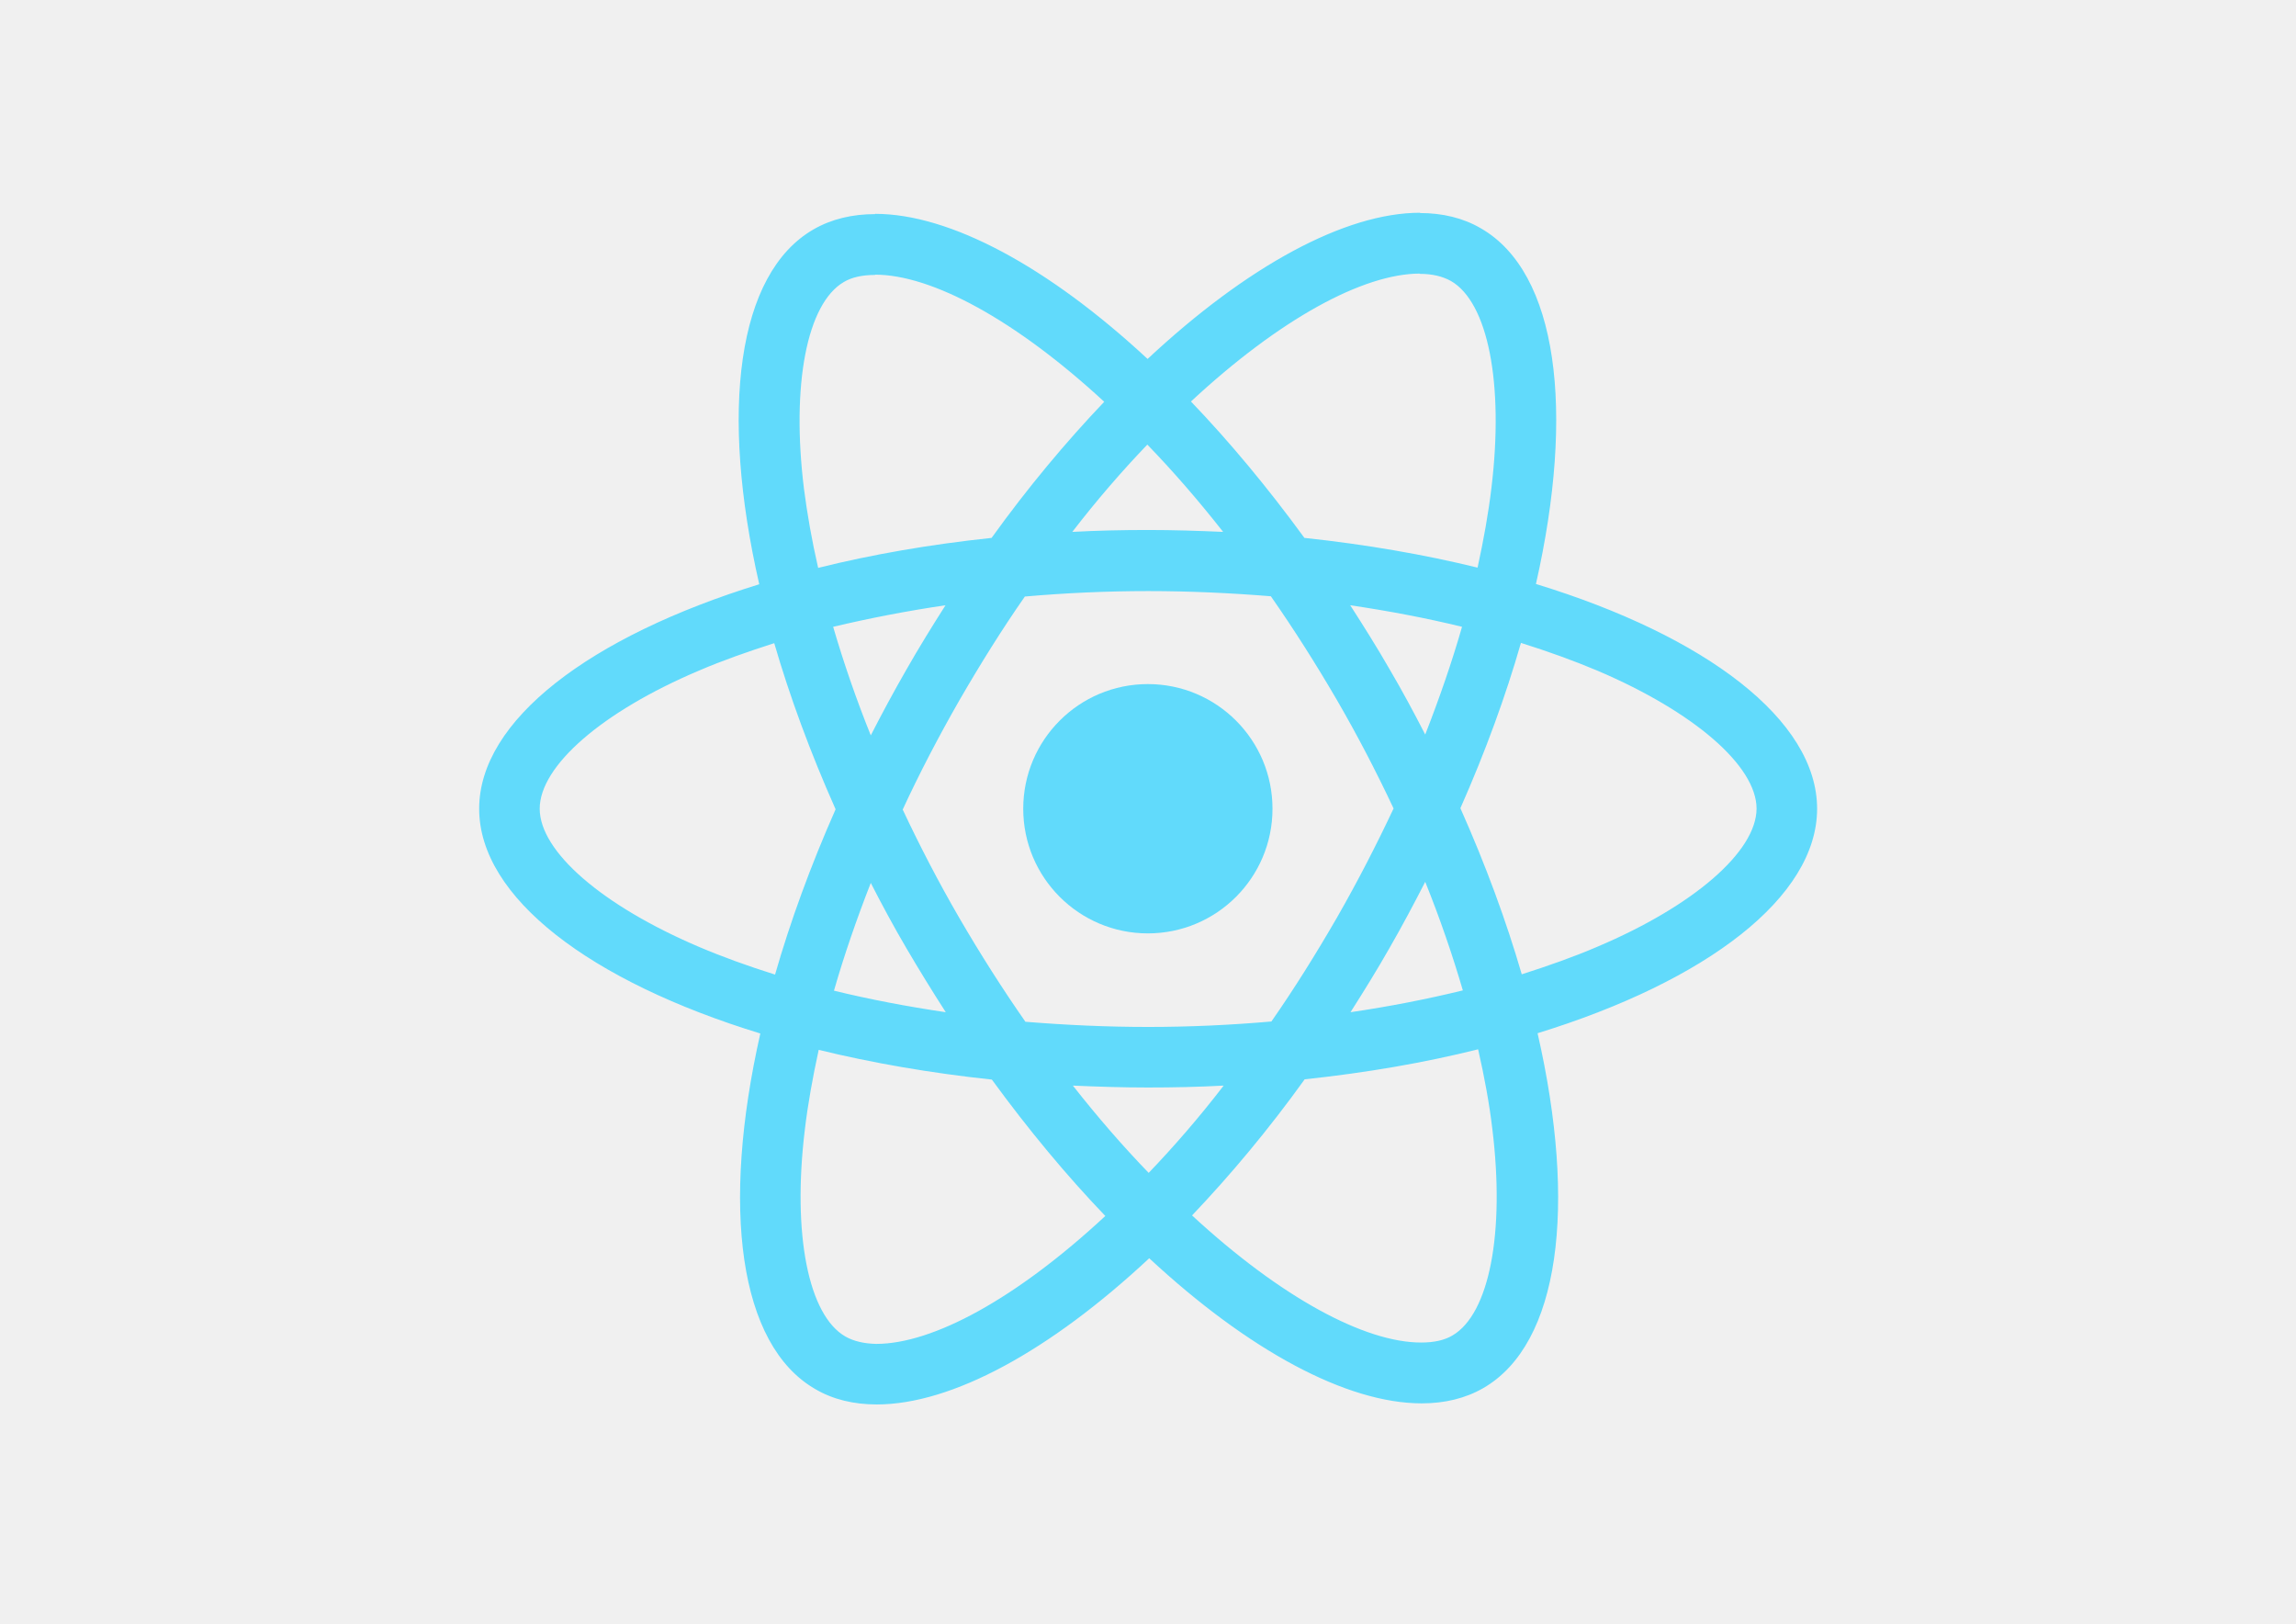
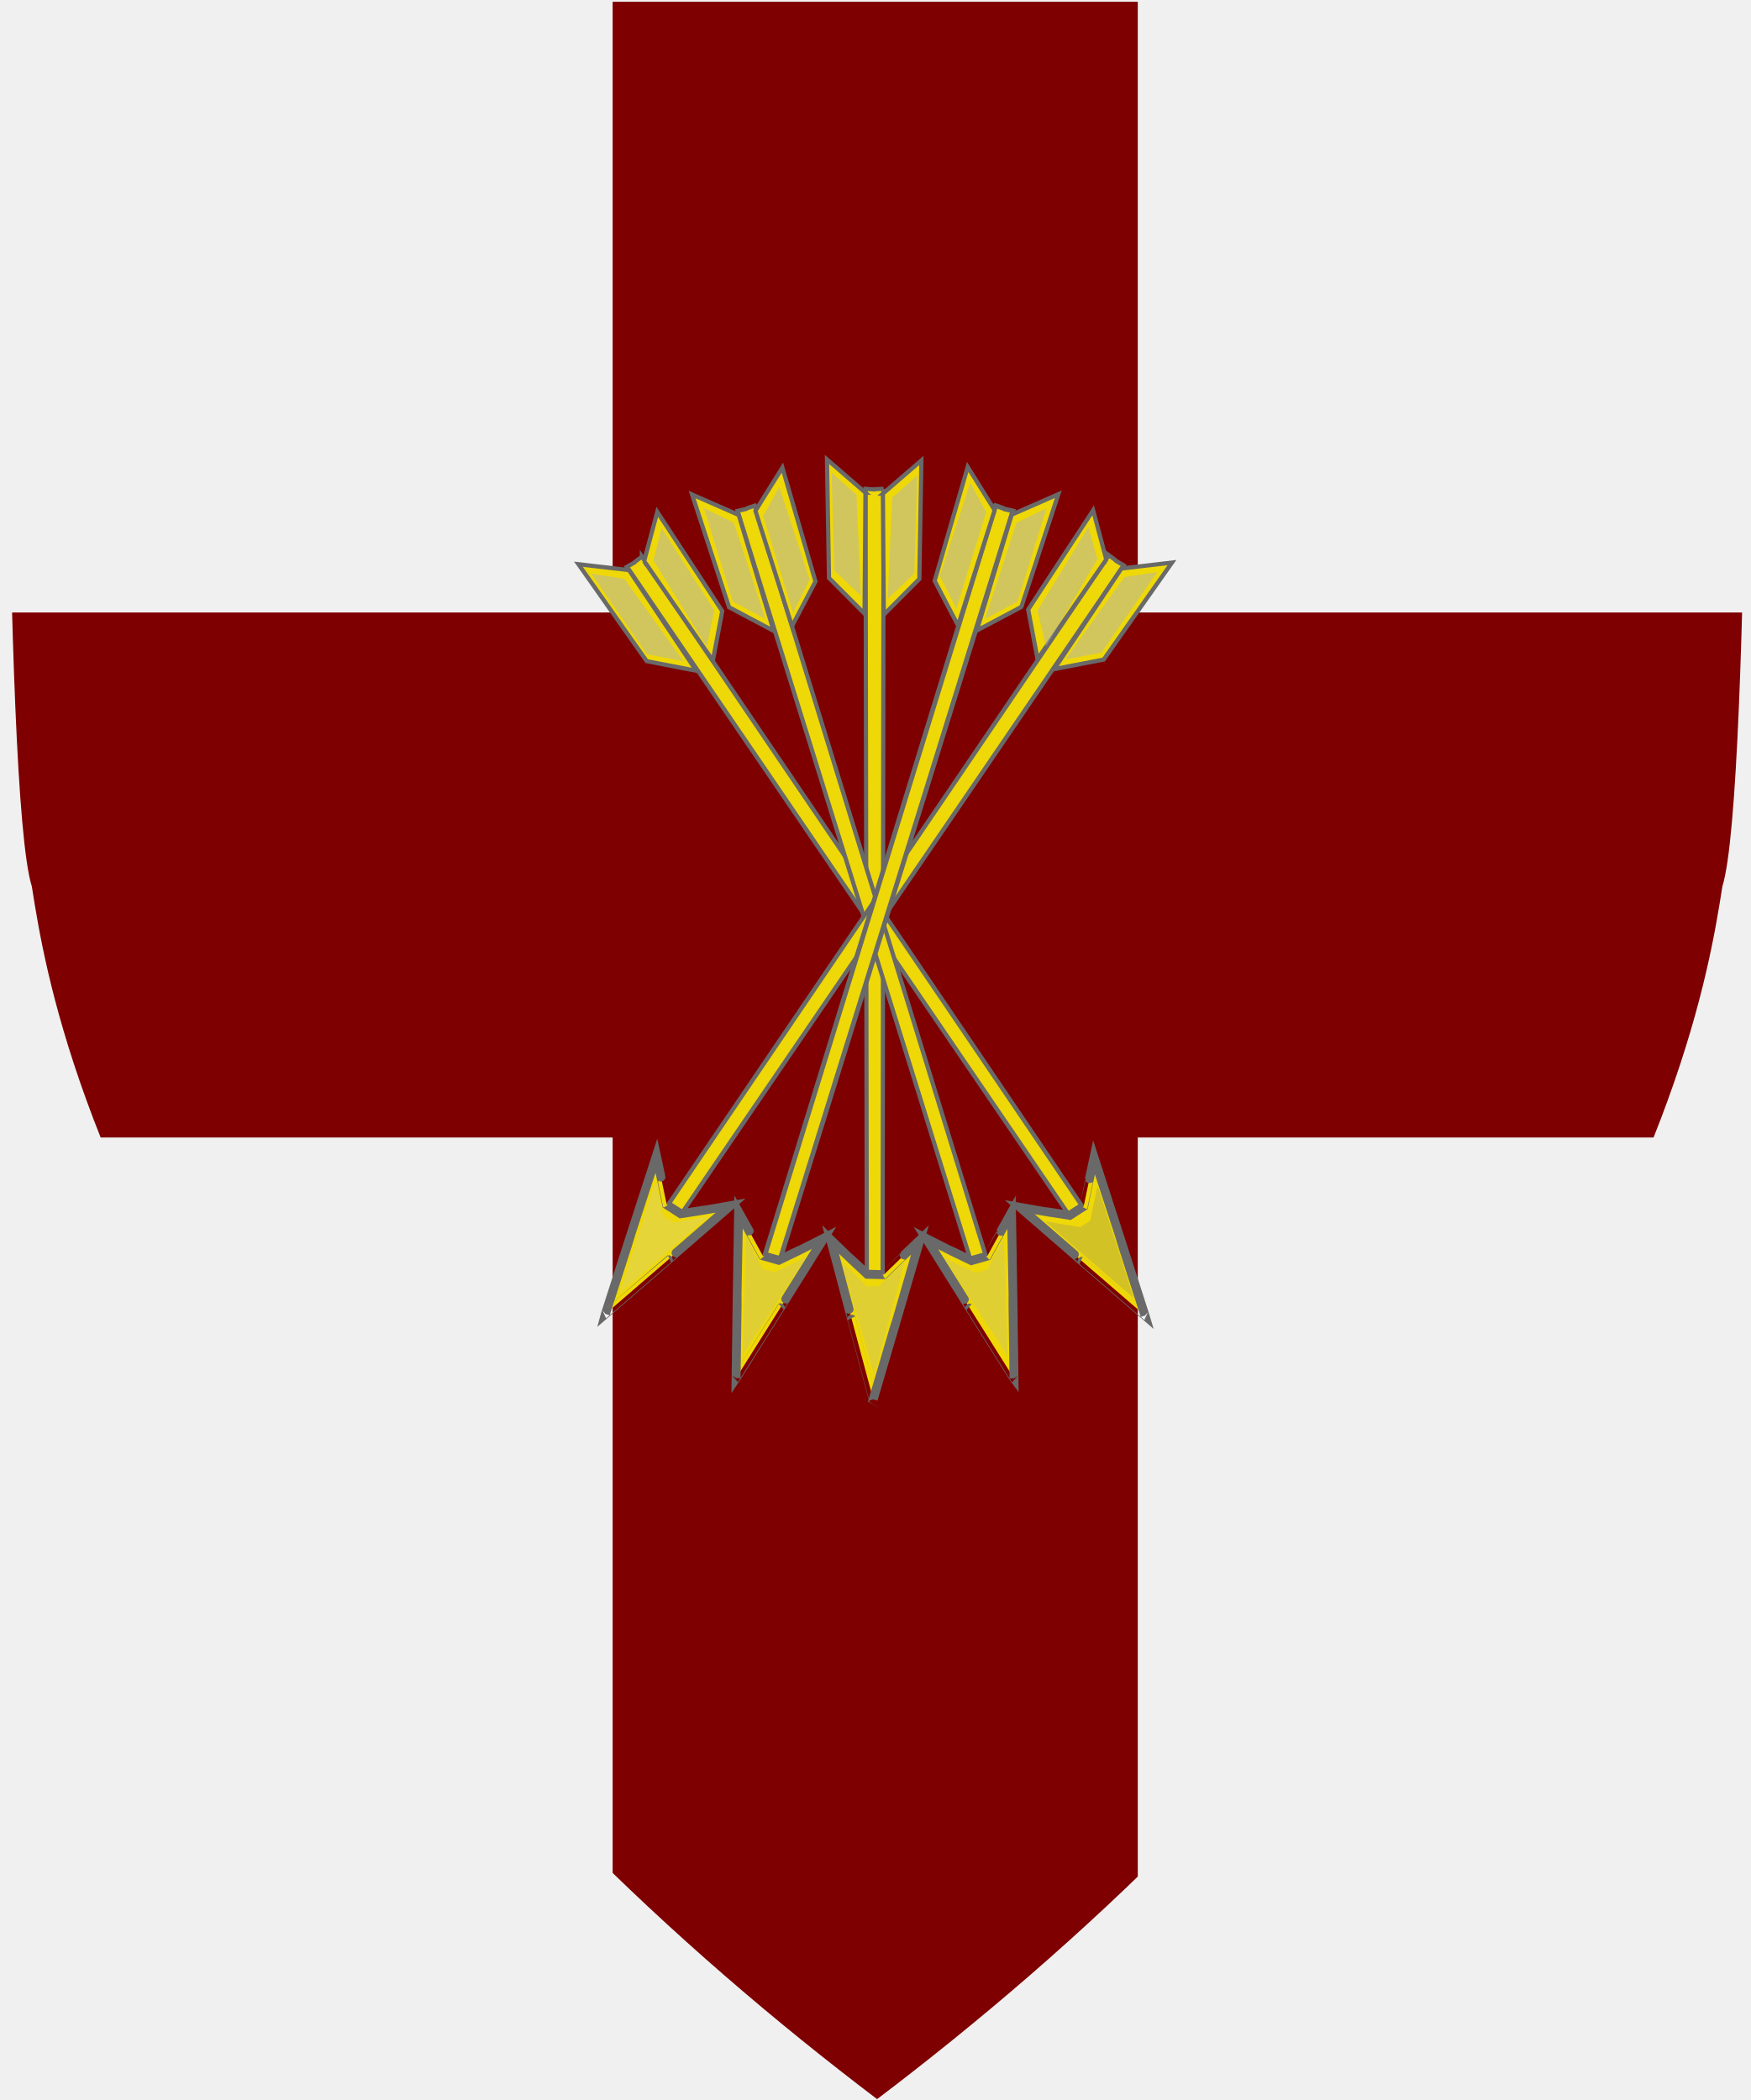
- <svg xmlns="http://www.w3.org/2000/svg" viewBox="0 0 841.9 595.3">
-   <g fill="#61DAFB">
-     <path d="M666.3 296.5c0-32.5-40.7-63.3-103.1-82.4 14.4-63.6 8-114.2-20.2-130.4-6.5-3.8-14.1-5.6-22.4-5.6v22.3c4.6 0 8.3.9 11.4 2.6 13.6 7.8 19.5 37.5 14.9 75.7-1.1 9.4-2.9 19.3-5.1 29.4-19.6-4.8-41-8.5-63.5-10.9-13.5-18.5-27.5-35.3-41.6-50 32.6-30.3 63.2-46.9 84-46.9V78c-27.5 0-63.5 19.6-99.9 53.6-36.4-33.8-72.4-53.2-99.9-53.2v22.3c20.7 0 51.4 16.5 84 46.6-14 14.7-28 31.4-41.3 49.9-22.6 2.4-44 6.1-63.6 11-2.3-10-4-19.7-5.2-29-4.7-38.2 1.1-67.9 14.6-75.8 3-1.8 6.9-2.6 11.5-2.6V78.5c-8.4 0-16 1.8-22.6 5.6-28.1 16.2-34.4 66.7-19.9 130.1-62.2 19.2-102.7 49.9-102.7 82.3 0 32.5 40.7 63.3 103.1 82.4-14.4 63.6-8 114.2 20.2 130.4 6.5 3.8 14.1 5.6 22.5 5.6 27.5 0 63.5-19.6 99.9-53.6 36.4 33.8 72.4 53.2 99.9 53.2 8.4 0 16-1.8 22.6-5.6 28.1-16.2 34.4-66.7 19.9-130.1 62-19.1 102.5-49.9 102.5-82.3zm-130.2-66.7c-3.7 12.9-8.3 26.2-13.5 39.5-4.1-8-8.4-16-13.1-24-4.6-8-9.5-15.8-14.4-23.4 14.2 2.1 27.9 4.7 41 7.9zm-45.8 106.5c-7.8 13.5-15.8 26.3-24.1 38.2-14.9 1.3-30 2-45.2 2-15.1 0-30.2-.7-45-1.9-8.3-11.9-16.4-24.6-24.2-38-7.6-13.1-14.5-26.4-20.8-39.8 6.2-13.4 13.2-26.8 20.7-39.9 7.8-13.5 15.8-26.3 24.1-38.2 14.9-1.3 30-2 45.2-2 15.1 0 30.2.7 45 1.9 8.3 11.9 16.4 24.6 24.2 38 7.6 13.1 14.5 26.4 20.8 39.8-6.3 13.4-13.2 26.8-20.7 39.9zm32.3-13c5.4 13.4 10 26.8 13.8 39.8-13.1 3.2-26.9 5.9-41.2 8 4.9-7.7 9.8-15.6 14.4-23.7 4.6-8 8.9-16.1 13-24.1zM421.2 430c-9.3-9.6-18.6-20.3-27.8-32 9 .4 18.2.7 27.5.7 9.4 0 18.7-.2 27.8-.7-9 11.7-18.3 22.4-27.5 32zm-74.4-58.9c-14.2-2.1-27.9-4.7-41-7.9 3.7-12.9 8.3-26.2 13.5-39.5 4.1 8 8.4 16 13.1 24 4.7 8 9.5 15.8 14.4 23.4zM420.7 163c9.3 9.6 18.6 20.3 27.8 32-9-.4-18.2-.7-27.5-.7-9.4 0-18.7.2-27.8.7 9-11.7 18.3-22.4 27.5-32zm-74 58.9c-4.9 7.7-9.8 15.6-14.4 23.7-4.6 8-8.9 16-13 24-5.4-13.4-10-26.8-13.8-39.8 13.1-3.1 26.9-5.8 41.2-7.9zm-90.5 125.2c-35.4-15.1-58.3-34.9-58.3-50.6 0-15.7 22.9-35.6 58.3-50.6 8.6-3.7 18-7 27.7-10.1 5.7 19.6 13.2 40 22.5 60.9-9.2 20.8-16.6 41.1-22.2 60.6-9.9-3.1-19.3-6.5-28-10.2zM310 490c-13.6-7.8-19.5-37.5-14.9-75.7 1.1-9.4 2.9-19.3 5.1-29.4 19.6 4.8 41 8.5 63.5 10.9 13.5 18.5 27.5 35.3 41.6 50-32.6 30.3-63.2 46.9-84 46.9-4.5-.1-8.3-1-11.3-2.7zm237.2-76.2c4.7 38.2-1.1 67.9-14.6 75.8-3 1.8-6.9 2.6-11.5 2.6-20.7 0-51.4-16.5-84-46.6 14-14.7 28-31.4 41.3-49.9 22.6-2.4 44-6.1 63.6-11 2.3 10.1 4.1 19.8 5.2 29.1zm38.5-66.7c-8.6 3.7-18 7-27.7 10.1-5.7-19.6-13.2-40-22.5-60.9 9.2-20.8 16.6-41.1 22.2-60.6 9.9 3.1 19.3 6.5 28.1 10.2 35.4 15.1 58.3 34.9 58.3 50.6-.1 15.7-23 35.6-58.4 50.6zM320.8 78.4z" />
-     <circle cx="420.9" cy="296.5" r="45.7" />
-     <path d="M520.5 78.1z" />
+ <svg xmlns="http://www.w3.org/2000/svg" version="1.1" baseProfile="full" preserveAspectRatio="xMidYMid meet" height="1200" width="1000" viewBox="0,0,1000,1200 ">
+   <defs />
+   <g>
+     <g mask="url(#mask3)">
+       <g>
+         <g fill="#F0F0F0">
+           <rect x="0" y="0" width="1000" height="1200" />
+         </g>
+         <g>
+           <g fill="#7E0001">
+             <path fill-rule="evenodd" d="M350,-20h300 v1248   h-300   v-1248  z" />
+           </g>
+         </g>
+         <g>
+           <g fill="#7E0001">
+             <path fill-rule="evenodd" d="M-100,350h1200 v300   h-1200   v-300  z" />
+           </g>
+         </g>
+         <g fill="#EFD807">
+           <g transform=" translate(328.0732,260) scale(1.843052, 1.843052) ">
+             <g>
+               <g>
+                 <g>
+                   <path fill-rule="evenodd" stroke="#696969" stroke-width="1.3" d="M20.96,31.49 157.9,233.6   l-4.048,2.752 -137.5,-201.7   c5.032,-2.956 -0.316,0.41 4.608,-3.128   z " />
+                   <path fill-rule="evenodd" stroke="#696969" stroke-width="1.3" d="m95.86,10.49 -0.279,244.1 -4.895,0.002 -0.395,-244.1   c5.824,0.382 -0.492,0.162 5.569,0   z " />
+                   <path fill-rule="evenodd" stroke="#696969" stroke-width="1.3" d="m55.96,15.69 71.81,233.3 -4.676,1.448 -72.48,-233.1   c5.677,-1.355 -0.422,0.3 5.321,-1.644   z " />
+                   <path fill-rule="evenodd" stroke="#696969" stroke-width="1.3" d="M165.7,31.09 28.66,233.1 32.76,235.9 170.3,34.19   c-5.032,-2.956 0.316,0.41 -4.608,-3.128   z " />
+                   <path d="m130.6,15.69 -71.81,233.3 4.677,1.448 72.48,-233.1   c-5.677,-1.355 0.422,0.3 -5.321,-1.644   z " fill-rule="evenodd" stroke="#696969" stroke-width="1.461" />
+                   <g>
+                     <path d="m16.96,35.69 -15.67,-1.833 21.17,30.06 15.34,2.97 -20.85,-31.2   z " fill-rule="evenodd" stroke="#696969" stroke-width="1.3" />
+                     <path d="m21.66,32.89 4.071,-15.24 20.13,30.76 -2.897,15.35 -21.31,-30.88   z " fill-rule="evenodd" stroke="#696969" stroke-width="1.3" />
+                     <path d="m90.26,11.69 -11.93,-10.32 0.629,36.76 11.02,11.08 0.275,-37.52   z " fill-rule="evenodd" stroke="#696969" stroke-width="1.3" />
+                     <path d="m95.66,11.99 11.93,-10.32 -0.629,36.76 -11.02,11.08 -0.275,-37.52   z " fill-rule="evenodd" stroke="#696969" stroke-width="1.3" />
+                     <path d="m50.96,18.59 -14.44,-6.334 11.46,34.94 13.81,7.329 -10.82,-35.93   z " fill-rule="evenodd" stroke="#696969" stroke-width="1.3" />
+                     <path d="m56.16,17.29 8.349,-13.38 10.25,35.31 -7.262,13.84 -11.34,-35.76   z " fill-rule="evenodd" stroke="#696969" stroke-width="1.3" />
+                     <path d="m169.6,35.19 15.67,-1.833 -21.17,30.06 -15.34,2.97 20.85,-31.2   z " fill-rule="evenodd" stroke="#696969" stroke-width="1.3" />
+                     <path d="m164.9,32.39 -4.071,-15.24 -20.13,30.76 2.897,15.35 21.31,-30.88   z " fill-rule="evenodd" stroke="#696969" stroke-width="1.3" />
+                     <path d="M170.3,37.89 180.7,36.29 163.4,61.29 152.2,63.39 170.5,37.89   z " opacity="0.5" fill="#b3b3b3" fill-rule="evenodd" stroke="none" />
+                     <path d="m15.76,38.39 -10.45,-1.573 17.25,24.97 11.23,2.119 -18.23,-25.51   z " opacity="0.5" fill="#b3b3b3" fill-rule="evenodd" stroke="none" />
+                     <path d="m49.66,21.09 -9.498,-4.625 8.998,28.98 10.08,5.378 -9.768,-29.79   z " opacity="0.5" fill="#b3b3b3" fill-rule="evenodd" stroke="none" />
+                     <path fill-rule="evenodd" stroke="#696969" stroke-width="1.3" d="m135.6,18.49 14.44,-6.334 -11.46,34.94 -13.81,7.329 10.82,-35.93   z " />
+                     <path fill-rule="evenodd" stroke="#696969" stroke-width="1.3" d="m130.3,17.09 -8.349,-13.38 -10.25,35.31 7.262,13.84 11.34,-35.76   z " />
+                     <path opacity="0.5" fill="#b3b3b3" fill-rule="evenodd" stroke="none" d="m136.9,21.09 9.498,-4.625 -8.998,28.98 -10.09,5.378 9.768,-29.79   z " />
+                     <path opacity="0.5" fill="#b3b3b3" fill-rule="evenodd" stroke="none" d="m162.2,32.49 -2.805,-10.19 -15.81,25.9 2.622,11.13 15.92,-27.02   z " />
+                     <path opacity="0.5" fill="#b3b3b3" fill-rule="evenodd" stroke="none" d="m24.46,32.89 2.572,-10.25 16.39,25.53 -2.368,11.18 -16.52,-26.65   z " />
+                     <path opacity="0.5" fill="#b3b3b3" fill-rule="evenodd" stroke="none" d="m98.36,13.39 7.904,-7.019 -0.846,30.33 -8.255,7.897 1.366,-31.32   z " />
+                     <path opacity="0.5" fill="#b3b3b3" fill-rule="evenodd" stroke="none" d="m87.66,12.49 -7.904,-7.019 0.846,30.33 8.255,7.897 -1.366,-31.32   z " />
+                     <path opacity="0.5" fill="#b3b3b3" fill-rule="evenodd" stroke="none" d="m127.8,17.89 -5.083,-9.261 -9.403,28.85 5.12,10.21 9.248,-29.96   z " />
+                     <path opacity="0.5" fill="#b3b3b3" fill-rule="evenodd" stroke="none" d="m58.46,19.09 5.083,-9.261 9.403,28.85 -5.12,10.21 -9.248,-29.96   z " />
+                   </g>
+                   <g>
+                     <g stroke="#696969" stroke-width="2.766">
+                       <path d="m176.9,266.8   c-15.75,-48.96 0.001,-0.442 -15.79,-49.02 -3.255,15.1 0.031,-0.172 -3.211,15.18 -4.307,2.761 -0.003,0.001 -4.306,2.774 -15.24,-2.376 0.112,0.147 -15.48,-2.513 38.67,33.53 -0.176,-0.069 38.79,33.59   z " fill-rule="evenodd" stroke="#696969" stroke-width="2.766" />
+                     </g>
+                     <g stroke="#696969" stroke-width="2.766">
+                       <path d="m92.66,292.8   c14.48,-49.35 0.249,-0.365 14.48,-49.42 -11.18,10.66 0.123,-0.125 -11.18,10.75 -5.114,-0.136 -0.003,-0.001 -5.12,-0.125 -11.27,-10.52 0.011,0.184 -11.39,-10.77 13.15,49.46 -0.107,-0.156 13.22,49.57   z " fill-rule="evenodd" stroke="#696969" stroke-width="2.766" />
+                     </g>
+                     <g stroke="#696969" stroke-width="2.766">
+                       <path d="m136.3,286.3   c-0.74,-51.42 0.13,-0.422 -0.765,-51.5 -7.532,13.48 0.08,-0.155 -7.512,13.57 -4.927,1.381 -0.003,-0 -4.929,1.392 -13.88,-6.728 0.065,0.173 -14.06,-6.931 27.18,43.38 -0.148,-0.117 27.26,43.46   z " fill-rule="evenodd" stroke="#696969" stroke-width="2.766" />
+                     </g>
+                     <g stroke="#696969" stroke-width="2.766">
+                       <path d="m9.663,266.3   c15.75,-48.96 -0.001,-0.442 15.79,-49.02 3.255,15.1 -0.031,-0.172 3.211,15.18 4.307,2.761 0.003,0.001 4.306,2.774 15.24,-2.376 -0.112,0.147 15.48,-2.513 -38.67,33.53 0.176,-0.069 -38.79,33.59   z " fill-rule="evenodd" stroke="#696969" stroke-width="2.766" />
+                     </g>
+                     <g opacity="0.5" fill="none" stroke="none">
+                       <path d="m14.06,259.9   c11.17,-34.73 -0.001,-0.314 11.2,-34.77 2.309,10.71 -0.022,-0.122 2.279,10.77 3.055,1.958 0.002,0.001 3.055,1.967 10.81,-1.685 -0.08,0.104 10.98,-1.783 -27.43,23.79 0.125,-0.049 -27.51,23.83   z " fill="#cccccc" fill-rule="evenodd" stroke="none" opacity="0.5" />
+                     </g>
+                     <g stroke="#696969" stroke-width="2.766">
+                       <path fill-rule="evenodd" stroke="#696969" stroke-width="2.766" d="m50.16,286.2   c0.74,-51.42 -0.13,-0.422 0.765,-51.5 7.532,13.48 -0.08,-0.155 7.512,13.57 4.927,1.381 0.003,-0 4.929,1.392 13.88,-6.728 -0.065,0.173 14.06,-6.931 -27.18,43.38 0.148,-0.117 -27.26,43.46   z " />
+                     </g>
+                     <g opacity="0.5" stroke="none">
+                       <path fill-rule="evenodd" stroke="none" opacity="0.5" fill="#b3b3b3" d="m52.16,279.1   c1.111,-36.46 -0.088,-0.301 1.13,-36.51 5.186,9.653 -0.055,-0.111 5.172,9.714 3.478,1.035 0.002,-0 3.48,1.044 9.917,-4.613 -0.048,0.122 10.05,-4.754 -19.77,30.45 0.106,-0.082 -19.83,30.51   z " />
+                     </g>
+                     <g opacity="0.5" stroke="none">
+                       <path fill-rule="evenodd" stroke="none" opacity="0.5" fill="#b3b3b3" d="m92.96,285.2   c-10.16,-35.03 -0.176,-0.26 -10.16,-35.09 7.904,7.586 -0.087,-0.089 7.91,7.654 3.628,-0.085 0.002,-0.001 3.632,-0.077 8.018,-7.437 -0.008,0.131 8.106,-7.62 -9.437,35.05 0.076,-0.11 -9.484,35.13   z " />
+                     </g>
+                     <g opacity="0.5" stroke="none">
+                       <path fill-rule="evenodd" stroke="none" opacity="0.5" fill="#b3b3b3" d="m134.3,279.3   c-1.111,-36.46 0.088,-0.301 -1.13,-36.51 -5.186,9.653 0.055,-0.111 -5.172,9.714 -3.478,1.035 -0.002,-0 -3.48,1.044 -9.917,-4.613 0.048,0.122 -10.05,-4.754 19.77,30.45 -0.106,-0.082 19.83,30.51   z " />
+                     </g>
+                     <path opacity="0.25" fill="#808080" fill-rule="evenodd" stroke="none" d="m173.4,261.4   c-11.17,-34.73 0,-0.314 -11.2,-34.78 -2.309,10.71 0.022,-0.122 -2.278,10.77 -3.055,1.958 -0.002,0 -3.054,1.967 -10.81,-1.685 0.08,0.104 -10.98,-1.783 27.43,23.79 -0.125,-0.049 27.51,23.82   z " />
+                   </g>
+                 </g>
+               </g>
+             </g>
+           </g>
+         </g>
+       </g>
+     </g>
+     <defs>
+       <mask id="mask3">
+         <path fill="#FFFFFF" d="M 163.984,847.967 C 44.928,668.615 25.925,556.084 18.183,506.535 1.15,452.341 4.041,1.031 4.041,1.031 H 501.075 998.11 c 0,0 2.89,451.31 -14.142,505.504 -7.742,49.549 -26.746,162.079 -145.801,341.432 C 739.915,996.662 615.296,1112.912 501.075,1199.5 386.855,1112.912 262.236,996.662 163.984,847.967 Z" />
+       </mask>
+     </defs>
  </g>
</svg>
